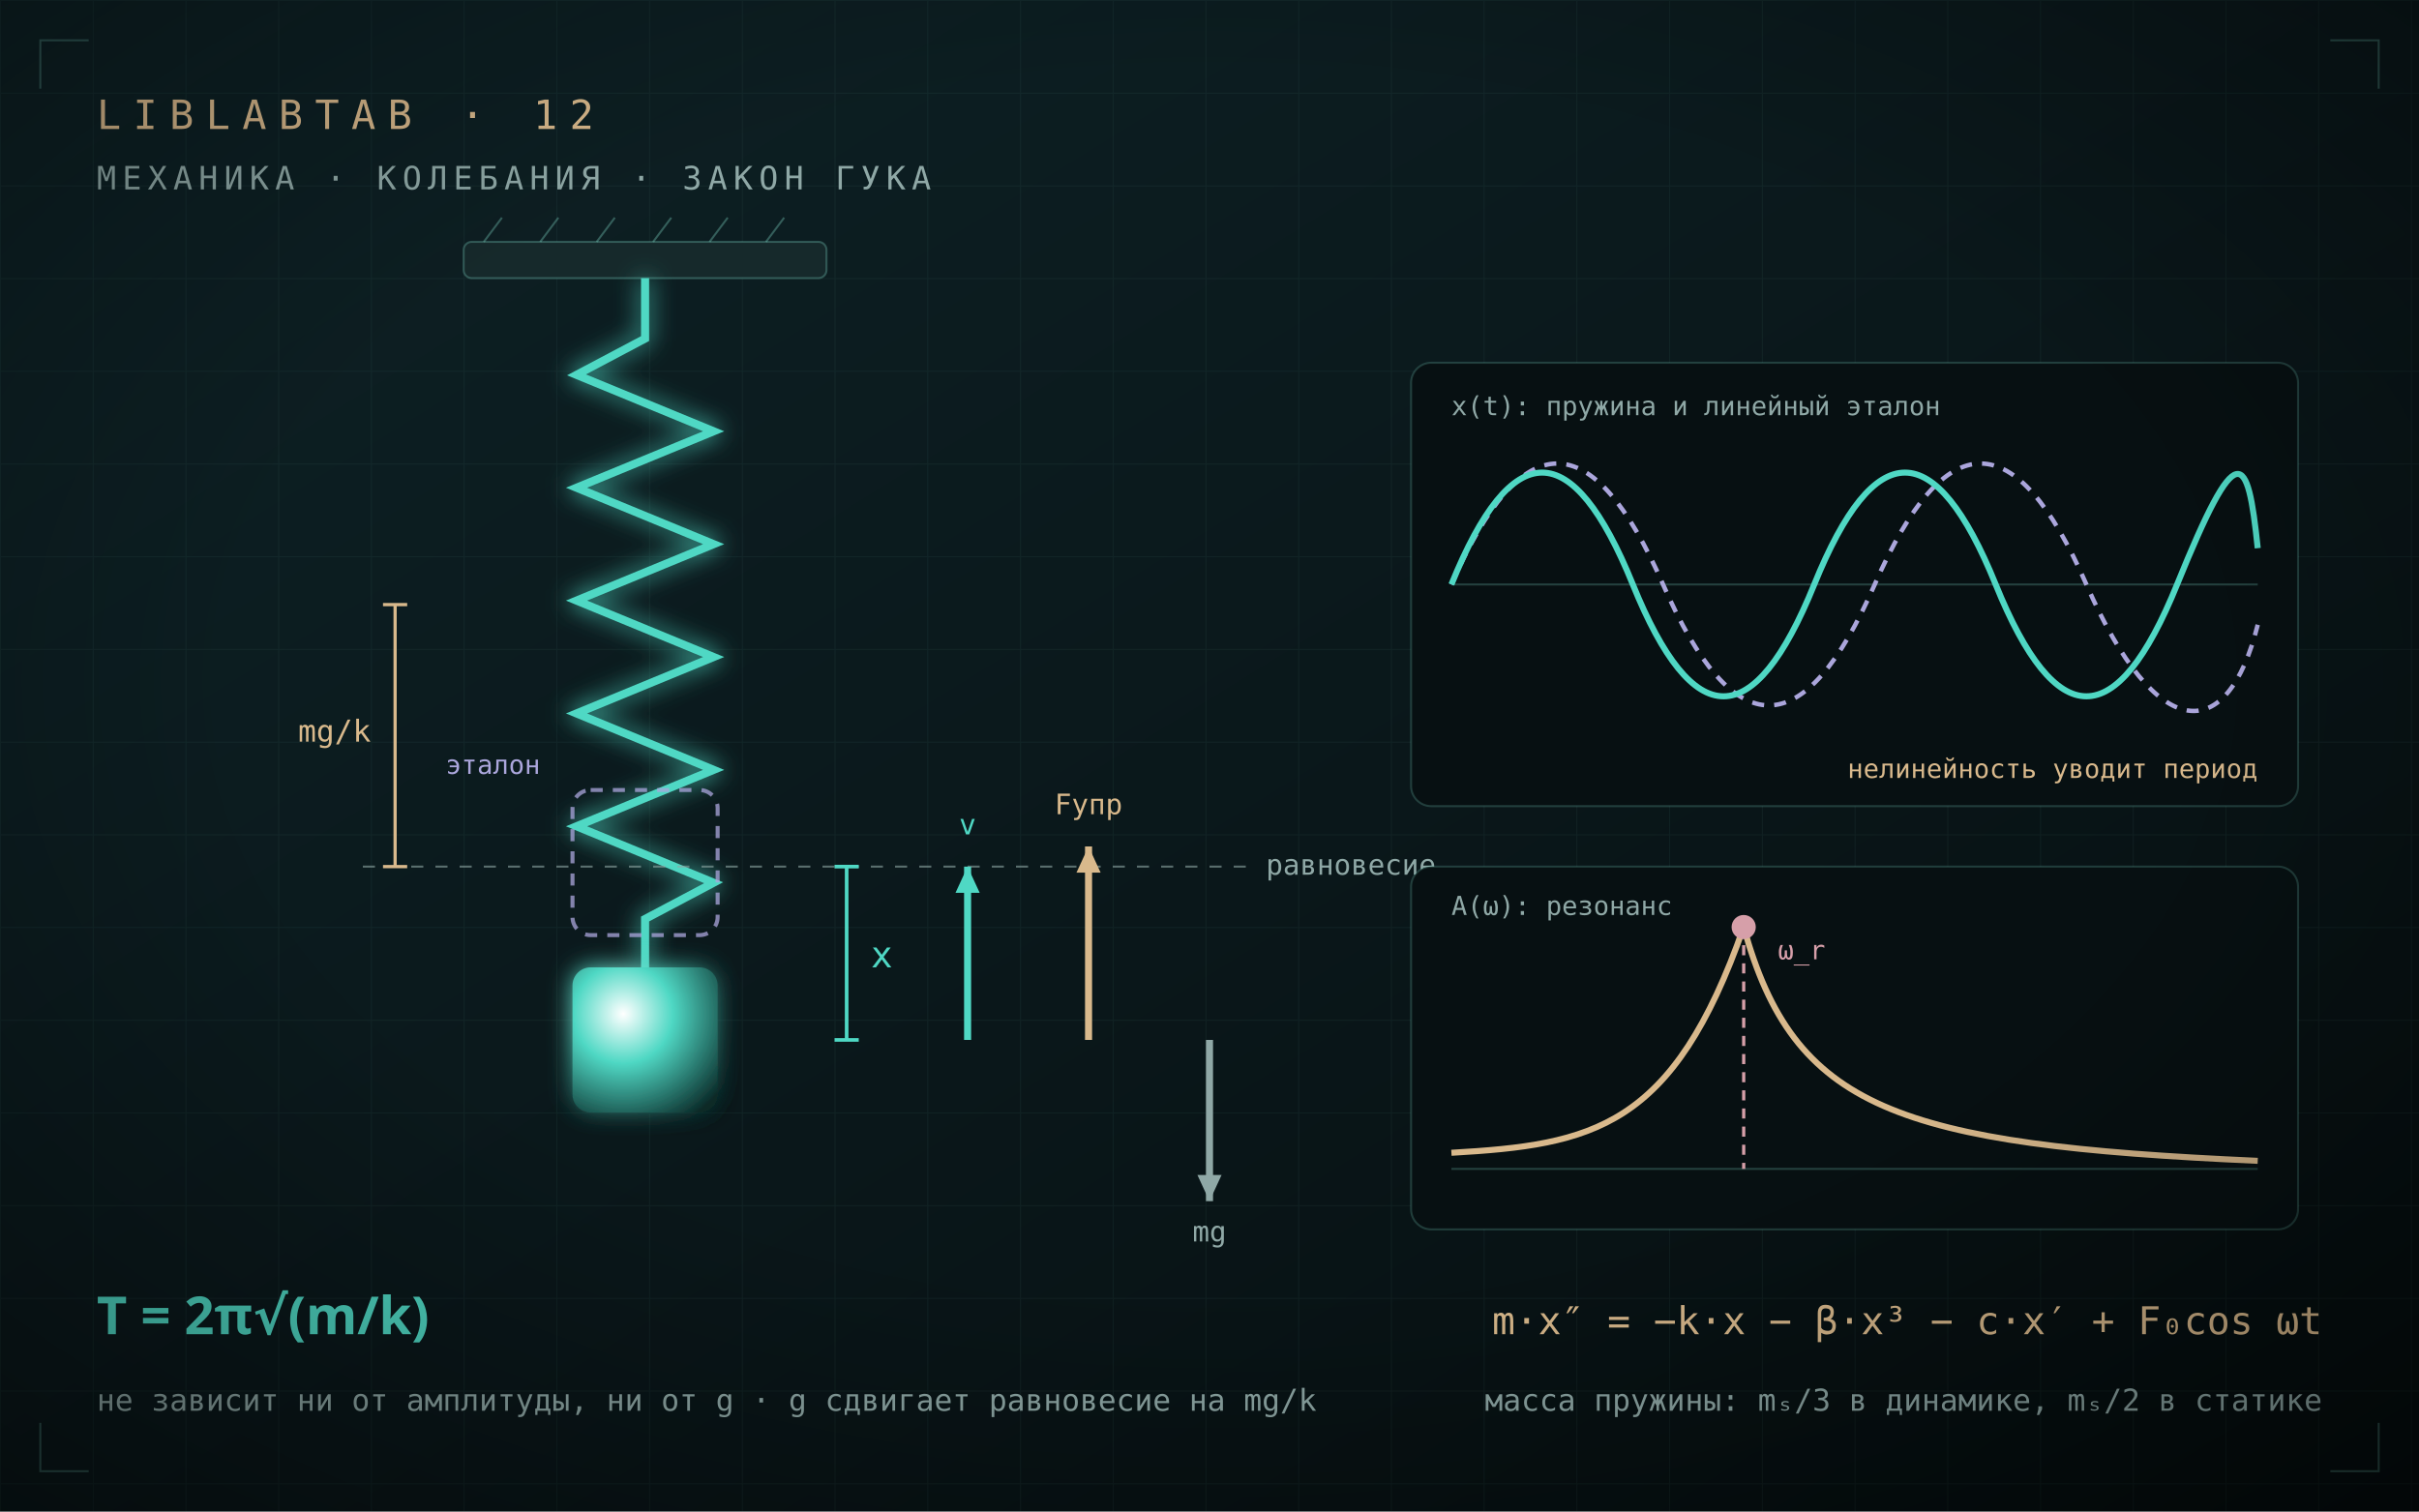
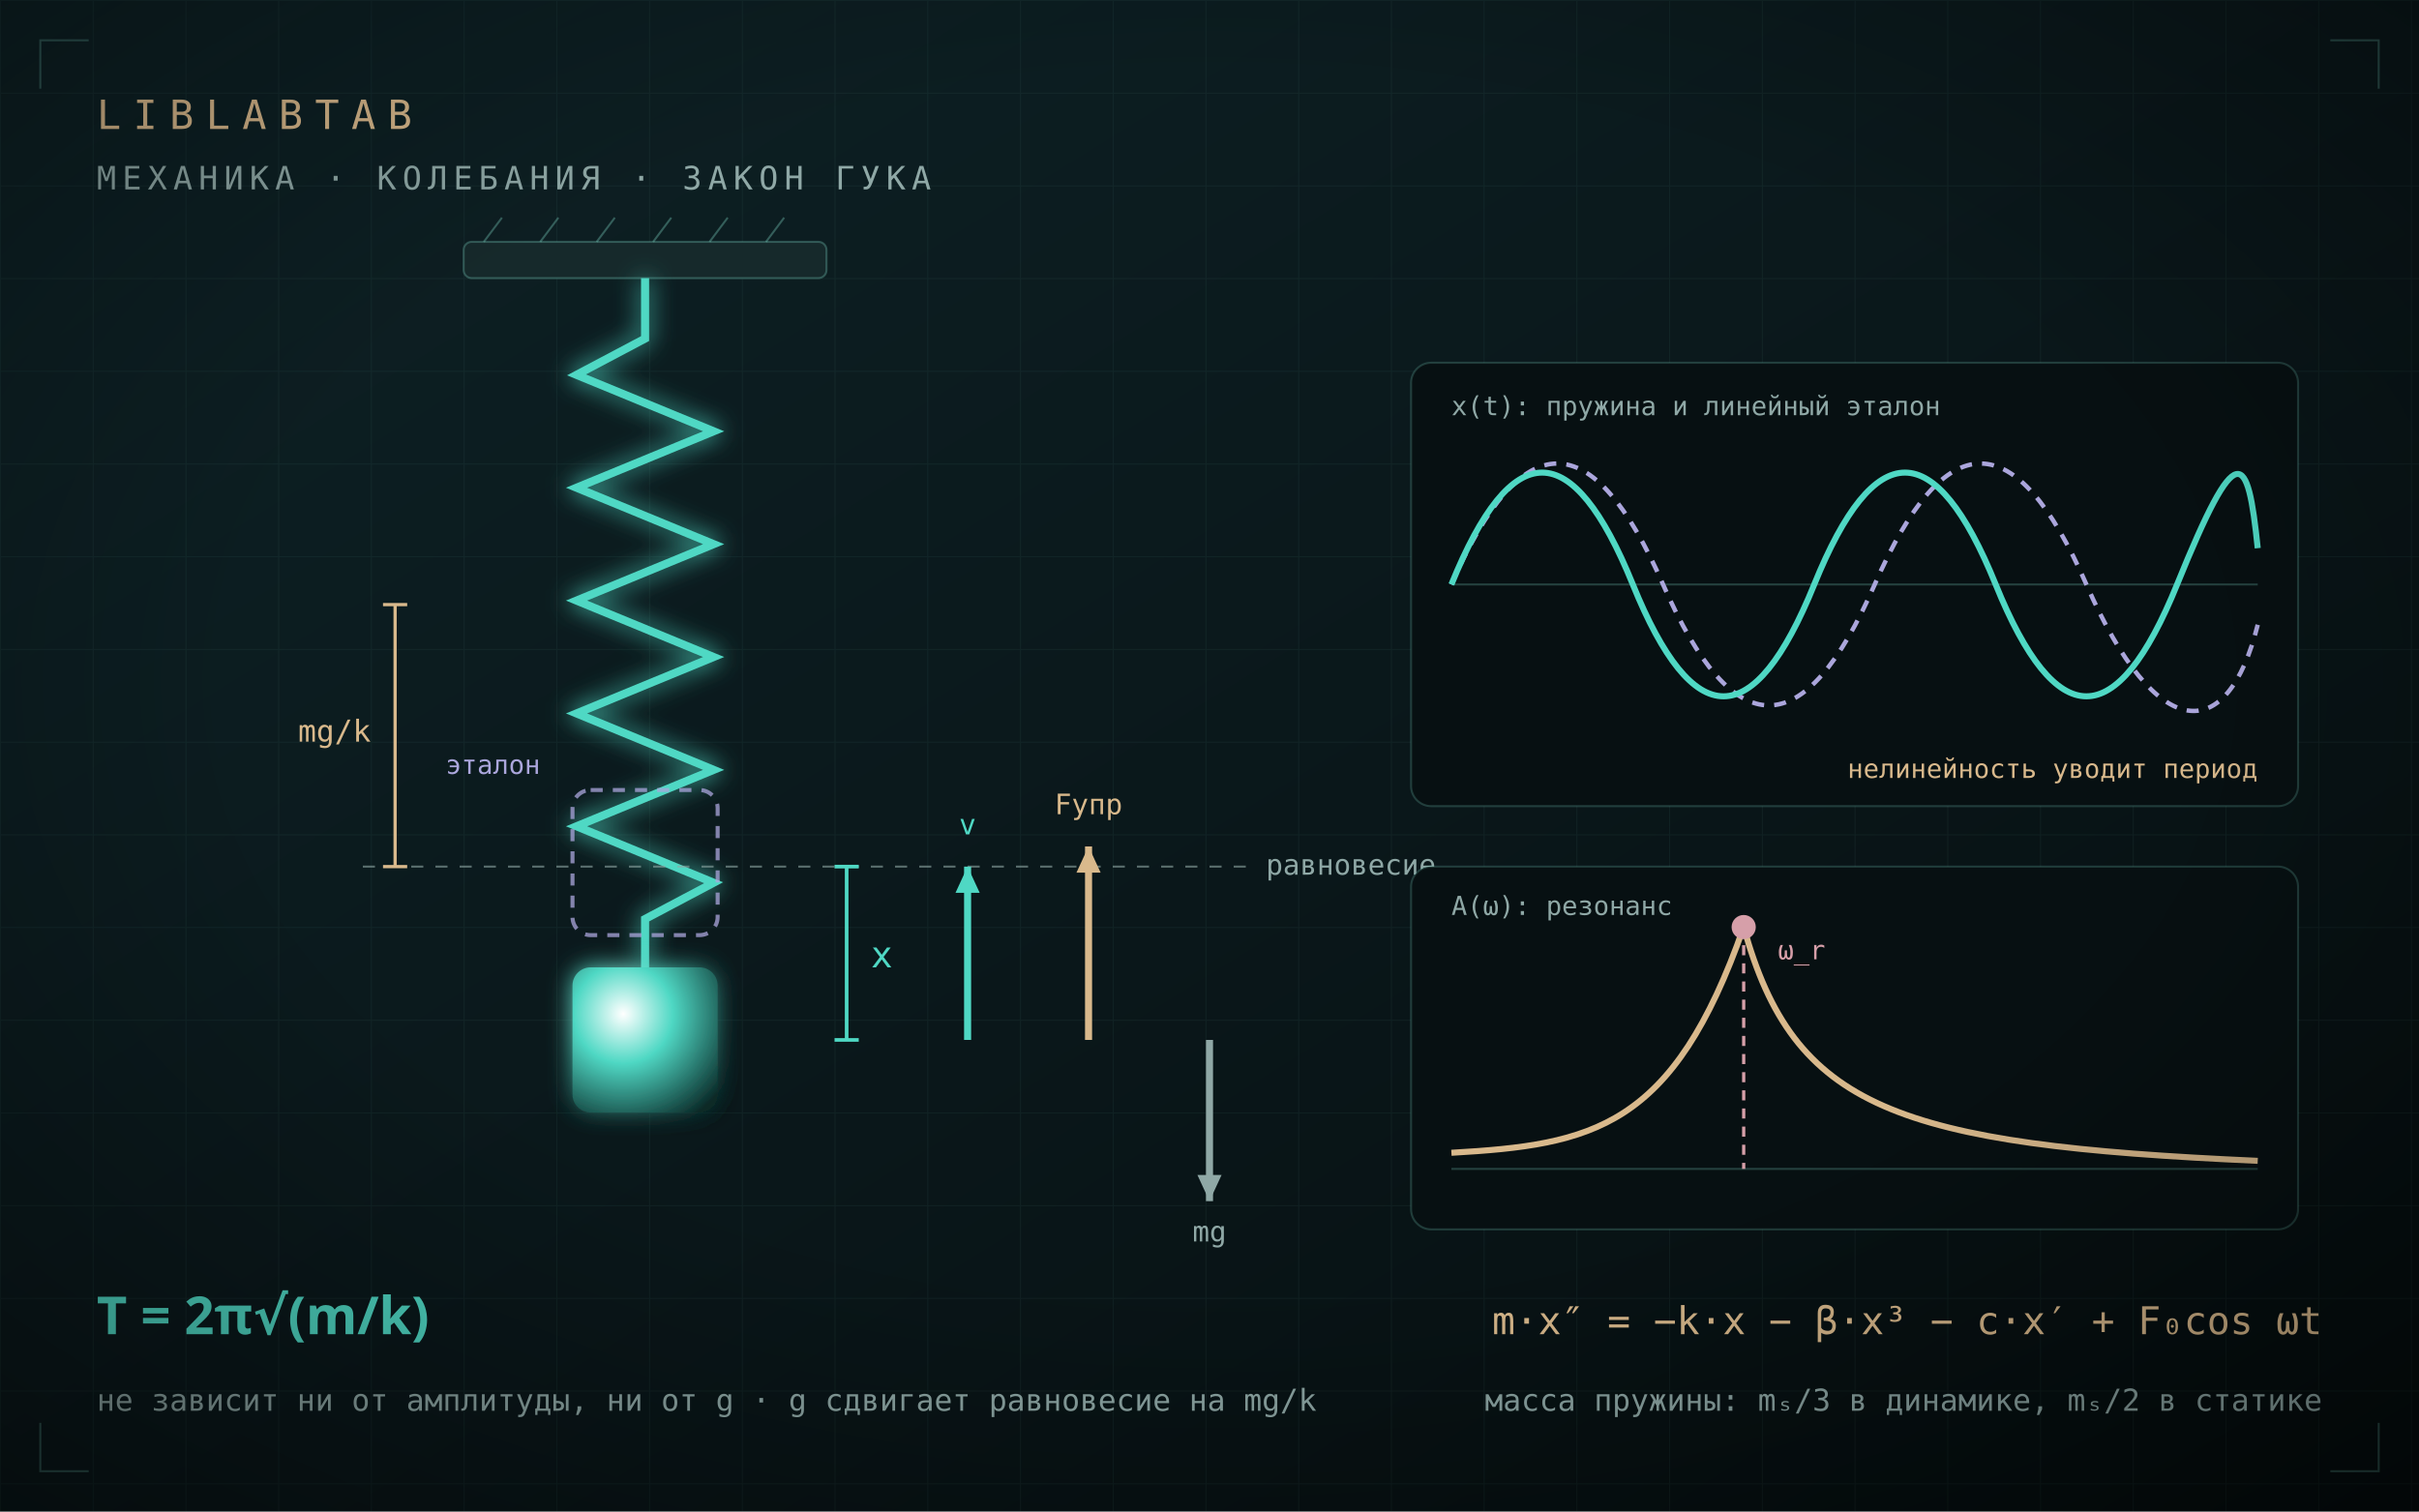
<svg xmlns="http://www.w3.org/2000/svg" viewBox="0 0 1200 750" font-family="JetBrains Mono, Consolas, monospace">
  <defs>
    <linearGradient id="bg" x1="0" y1="0" x2="1" y2="1">
      <stop offset="0" stop-color="#0E2226" />
      <stop offset=".55" stop-color="#0A171A" />
      <stop offset="1" stop-color="#050D0E" />
    </linearGradient>
    <pattern id="grid" width="46" height="46" patternUnits="userSpaceOnUse">
      <path d="M46 0H0V46" fill="none" stroke="#7ED6C7" stroke-opacity=".06" />
    </pattern>
    <radialGradient id="vig" cx=".5" cy=".45" r=".8">
      <stop offset=".5" stop-color="#000" stop-opacity="0" />
      <stop offset="1" stop-color="#000" stop-opacity=".55" />
    </radialGradient>
    <radialGradient id="mass" cx=".35" cy=".32" r=".85">
      <stop offset="0" stop-color="#ffffff" />
      <stop offset=".4" stop-color="#4FD8C4" />
      <stop offset="1" stop-color="#0A2A28" />
    </radialGradient>
    <filter id="glow" x="-60%" y="-60%" width="220%" height="220%">
      <feGaussianBlur stdDeviation="6" result="b" />
      <feMerge>
        <feMergeNode in="b" />
        <feMergeNode in="SourceGraphic" />
      </feMerge>
    </filter>
  </defs>
  <rect width="1200" height="750" fill="url(#bg)" />
  <rect width="1200" height="750" fill="url(#grid)" />
  <rect x="230" y="120" width="180" height="18" rx="4" fill="#16292B" stroke="#7ED6C7" stroke-opacity=".3" />
  <g stroke="#7ED6C7" stroke-opacity=".35">
    <path d="M240 120l9-12" />
    <path d="M268 120l9-12" />
    <path d="M296 120l9-12" />
    <path d="M324 120l9-12" />
    <path d="M352 120l9-12" />
    <path d="M380 120l9-12" />
  </g>
  <path d="M320 138 V 168 L 286 186 L 354 214 L 286 242 L 354 270 L 286 298 L 354 326 L 286 354 L 354 382 L 286 410 L 354 438 L 320 456 V 480" fill="none" stroke="#4FD8C4" stroke-width="4" filter="url(#glow)" />
  <path d="M180 430 H 620" stroke="#8FA8A6" stroke-dasharray="6 6" stroke-opacity=".6" />
  <text x="628" y="434" fill="#8FA8A6" font-size="14">равновесие</text>
  <g stroke="#D9B98C" stroke-width="1.6">
    <path d="M196 300 V 430" />
    <path d="M190 300h12" />
    <path d="M190 430h12" />
  </g>
  <text x="184" y="368" fill="#D9B98C" font-size="15" text-anchor="end">mg/k</text>
  <rect x="284" y="480" width="72" height="72" rx="9" fill="url(#mass)" filter="url(#glow)" />
  <g stroke="#4FD8C4" stroke-width="1.8">
    <path d="M420 430 V 516" />
    <path d="M414 430h12" />
    <path d="M414 516h12" />
  </g>
  <text x="432" y="480" fill="#4FD8C4" font-size="18">x</text>
  <rect x="284" y="392" width="72" height="72" rx="9" fill="none" stroke="#ABA6DC" stroke-width="2" stroke-dasharray="6 5" stroke-opacity=".75" />
  <text x="268" y="384" fill="#ABA6DC" font-size="13" text-anchor="end">эталон</text>
  <g stroke-width="3.5" fill="none">
    <path d="M480 516 L 480 430" stroke="#4FD8C4" />
    <path d="M480 430 l-6 13 l12 0 z" fill="#4FD8C4" stroke="none" />
    <path d="M540 516 L 540 420" stroke="#D9B98C" />
    <path d="M540 420 l-6 13 l12 0 z" fill="#D9B98C" stroke="none" />
    <path d="M600 516 L 600 596" stroke="#8FA8A6" />
    <path d="M600 596 l-6 -13 l12 0 z" fill="#8FA8A6" stroke="none" />
  </g>
  <g font-size="14">
    <text x="480" y="414" fill="#4FD8C4" text-anchor="middle">v</text>
    <text x="540" y="404" fill="#D9B98C" text-anchor="middle">Fупр</text>
    <text x="600" y="616" fill="#8FA8A6" text-anchor="middle">mg</text>
  </g>
  <g transform="translate(700,180)">
    <rect x="0" y="0" width="440" height="220" rx="10" fill="#071012" stroke="#7ED6C7" stroke-opacity=".22" />
    <path d="M20 110 H 420" stroke="#7ED6C7" stroke-opacity=".25" />
    <path d="M20 110 C 55 30, 90 30, 125 110 S 195 190, 230 110 S 300 30, 335 110 S 405 190, 420 130" fill="none" stroke="#ABA6DC" stroke-width="2.2" stroke-dasharray="6 5" />
    <path d="M20 110 C 50 36, 80 36, 110 110 S 170 184, 200 110 S 260 36, 290 110 S 350 184, 380 110 S 415 44, 420 92" fill="none" stroke="#4FD8C4" stroke-width="3" />
    <text x="20" y="26" fill="#8FA8A6" font-size="13">x(t): пружина и линейный эталон</text>
    <text x="420" y="206" fill="#D9B98C" font-size="13" text-anchor="end">нелинейность уводит период</text>
  </g>
  <g transform="translate(700,430)">
    <rect x="0" y="0" width="440" height="180" rx="10" fill="#071012" stroke="#7ED6C7" stroke-opacity=".22" />
    <path d="M20 150 H 420" stroke="#7ED6C7" stroke-opacity=".25" />
    <path d="M20 142 C 90 138, 130 130, 165 30 C 190 120, 240 138, 420 146" fill="none" stroke="#D9B98C" stroke-width="3" />
    <path d="M165 30 V 150" stroke="#D69FA9" stroke-width="1.6" stroke-dasharray="5 4" />
    <circle cx="165" cy="30" r="6" fill="#D69FA9" />
    <text x="20" y="24" fill="#8FA8A6" font-size="13">A(ω): резонанс</text>
    <text x="182" y="46" fill="#D69FA9" font-size="13">ω_r</text>
  </g>
-   <text x="48" y="64" fill="#D9B98C" font-size="20" letter-spacing="6">LIBLABTAB · 12</text>
+   <text x="48" y="64" fill="#D9B98C" font-size="20" letter-spacing="6">LIBLABTAB</text>
  <text x="48" y="94" fill="#8FA8A6" font-size="16" letter-spacing="3">МЕХАНИКА · КОЛЕБАНИЯ · ЗАКОН ГУКА</text>
  <text x="48" y="662" fill="#4FD8C4" font-size="26" font-family="Unbounded, sans-serif" font-weight="600">T = 2π√(m/k)</text>
  <text x="48" y="700" fill="#8FA8A6" font-size="15">не зависит ни от амплитуды, ни от g · g сдвигает равновесие на mg/k</text>
  <text x="1152" y="662" fill="#D9B98C" font-size="19" text-anchor="end">m·x″ = −k·x − β·x³ − c·x′ + F₀cos ωt</text>
  <text x="1152" y="700" fill="#8FA8A6" font-size="15" text-anchor="end">масса пружины: mₛ/3 в динамике, mₛ/2 в статике</text>
  <g stroke="#7ED6C7" stroke-opacity=".3" fill="none">
    <path d="M20 44V20h24" />
    <path d="M1156 20h24v24" />
    <path d="M1180 706v24h-24" />
    <path d="M44 730H20v-24" />
  </g>
  <rect width="1200" height="750" fill="url(#vig)" />
</svg>
